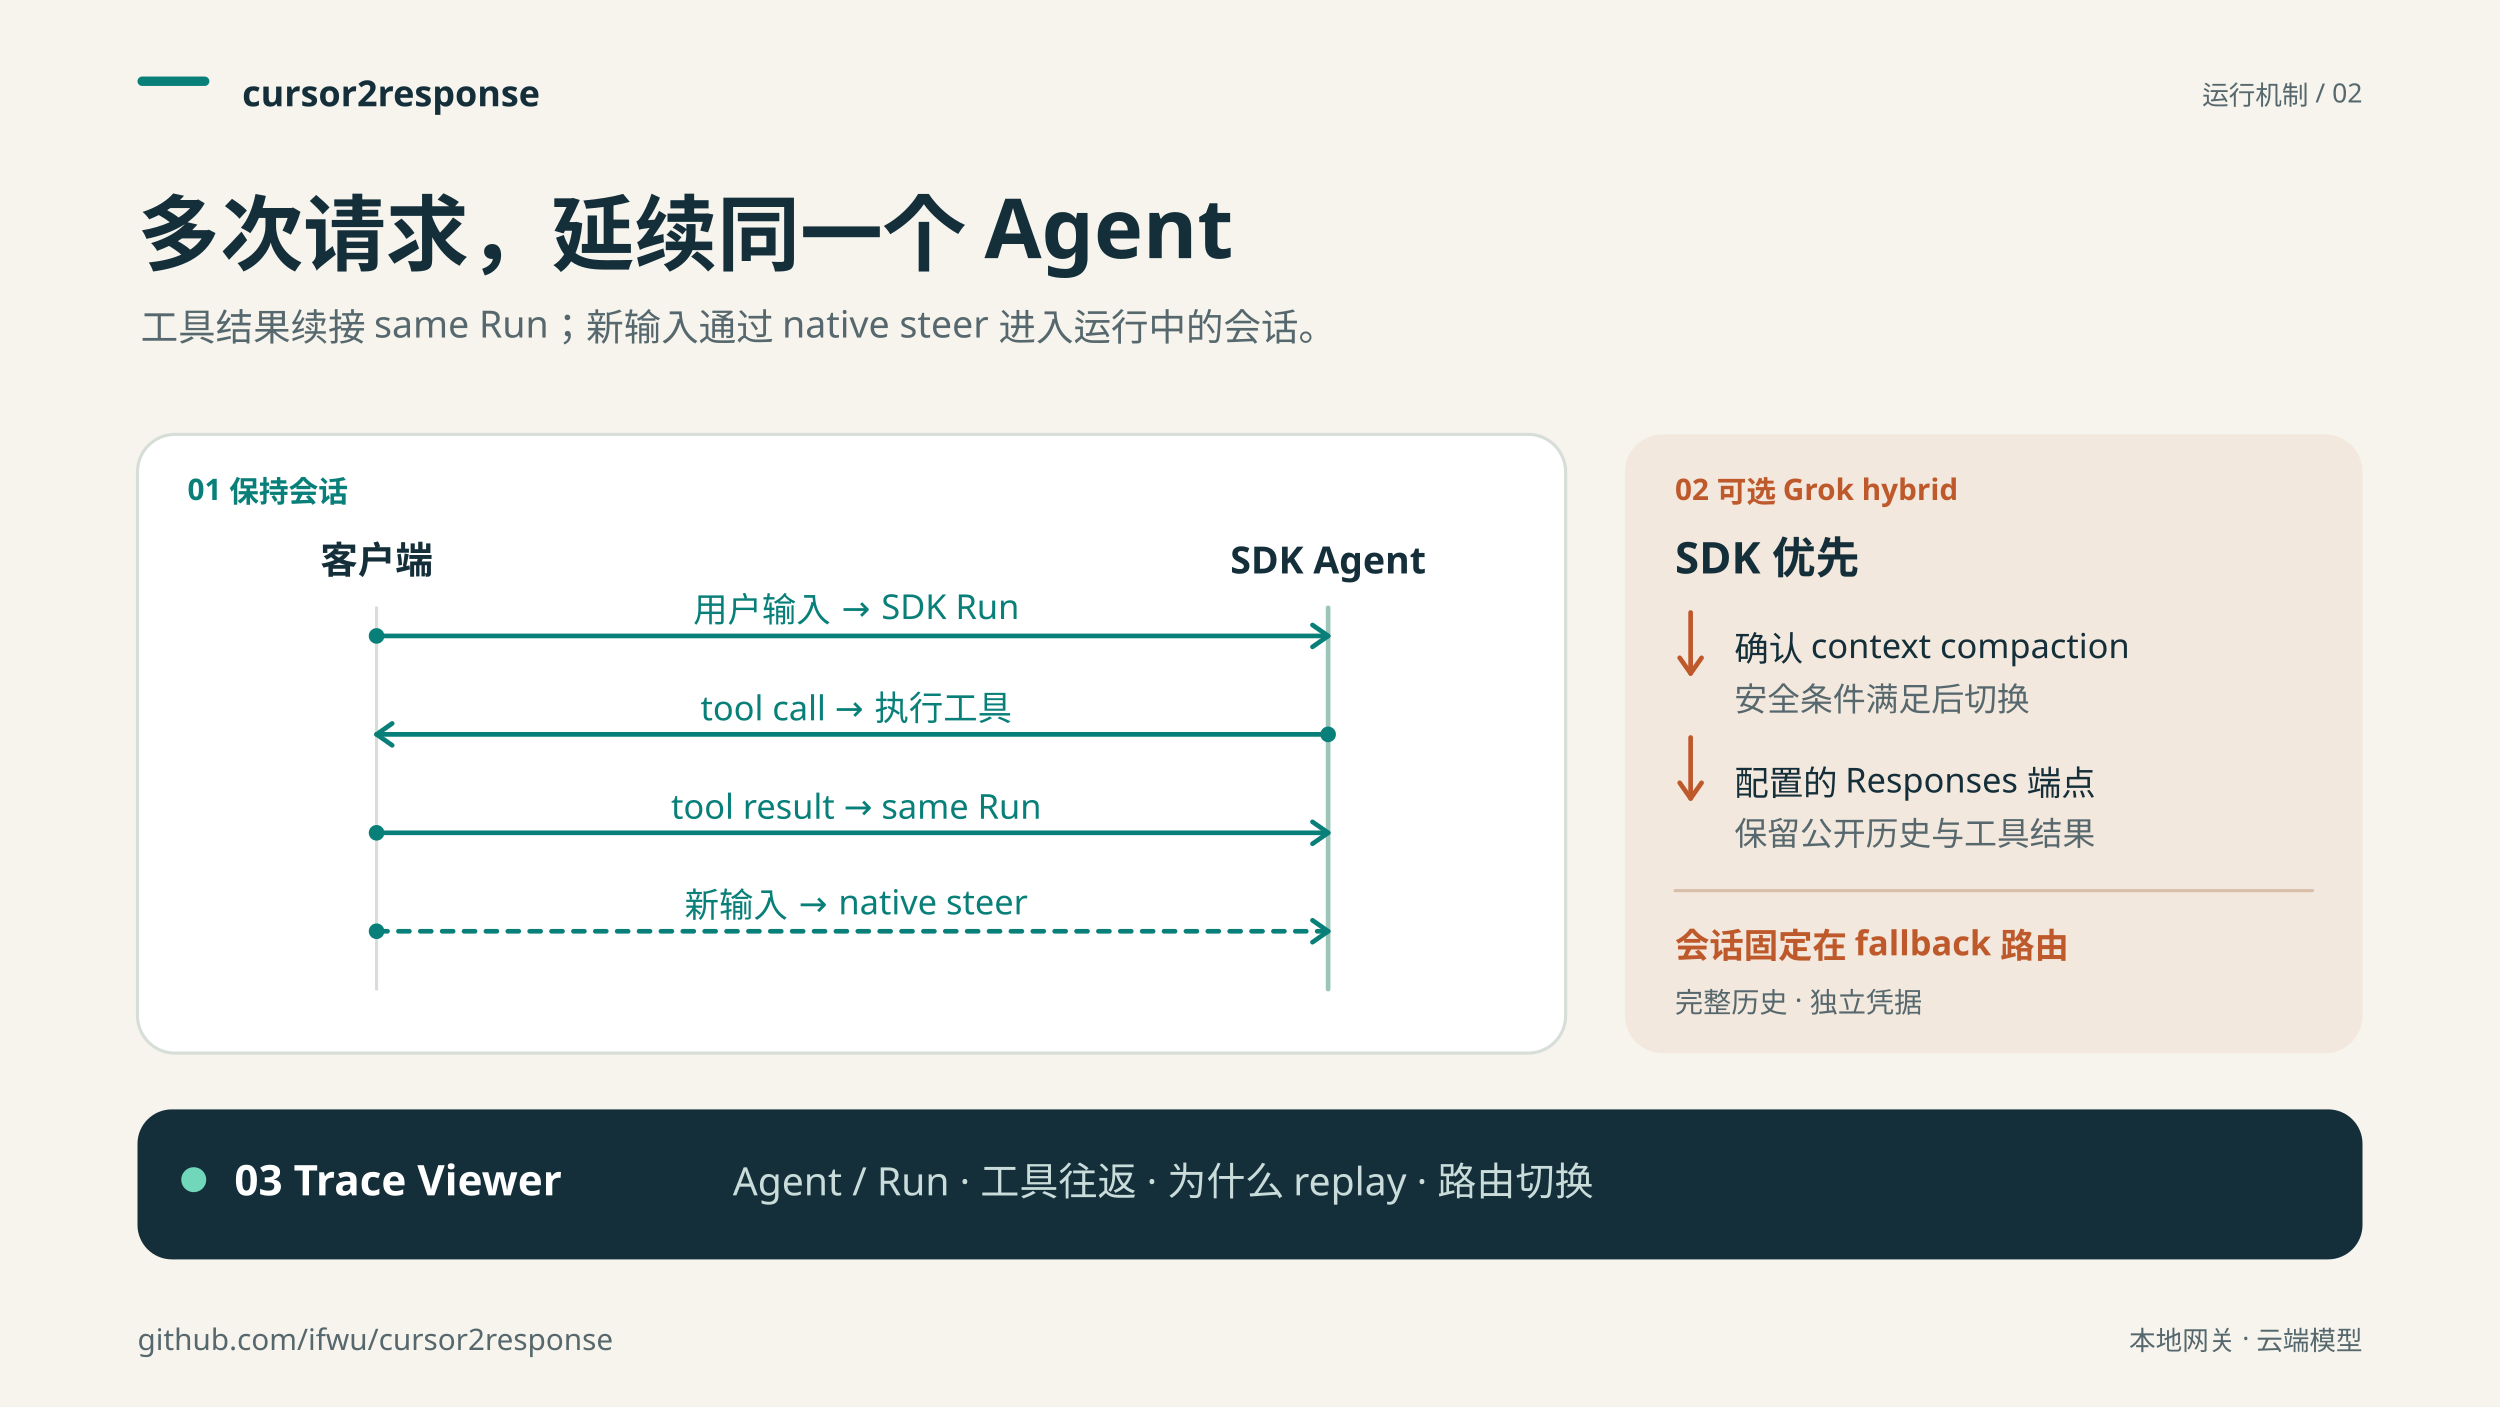
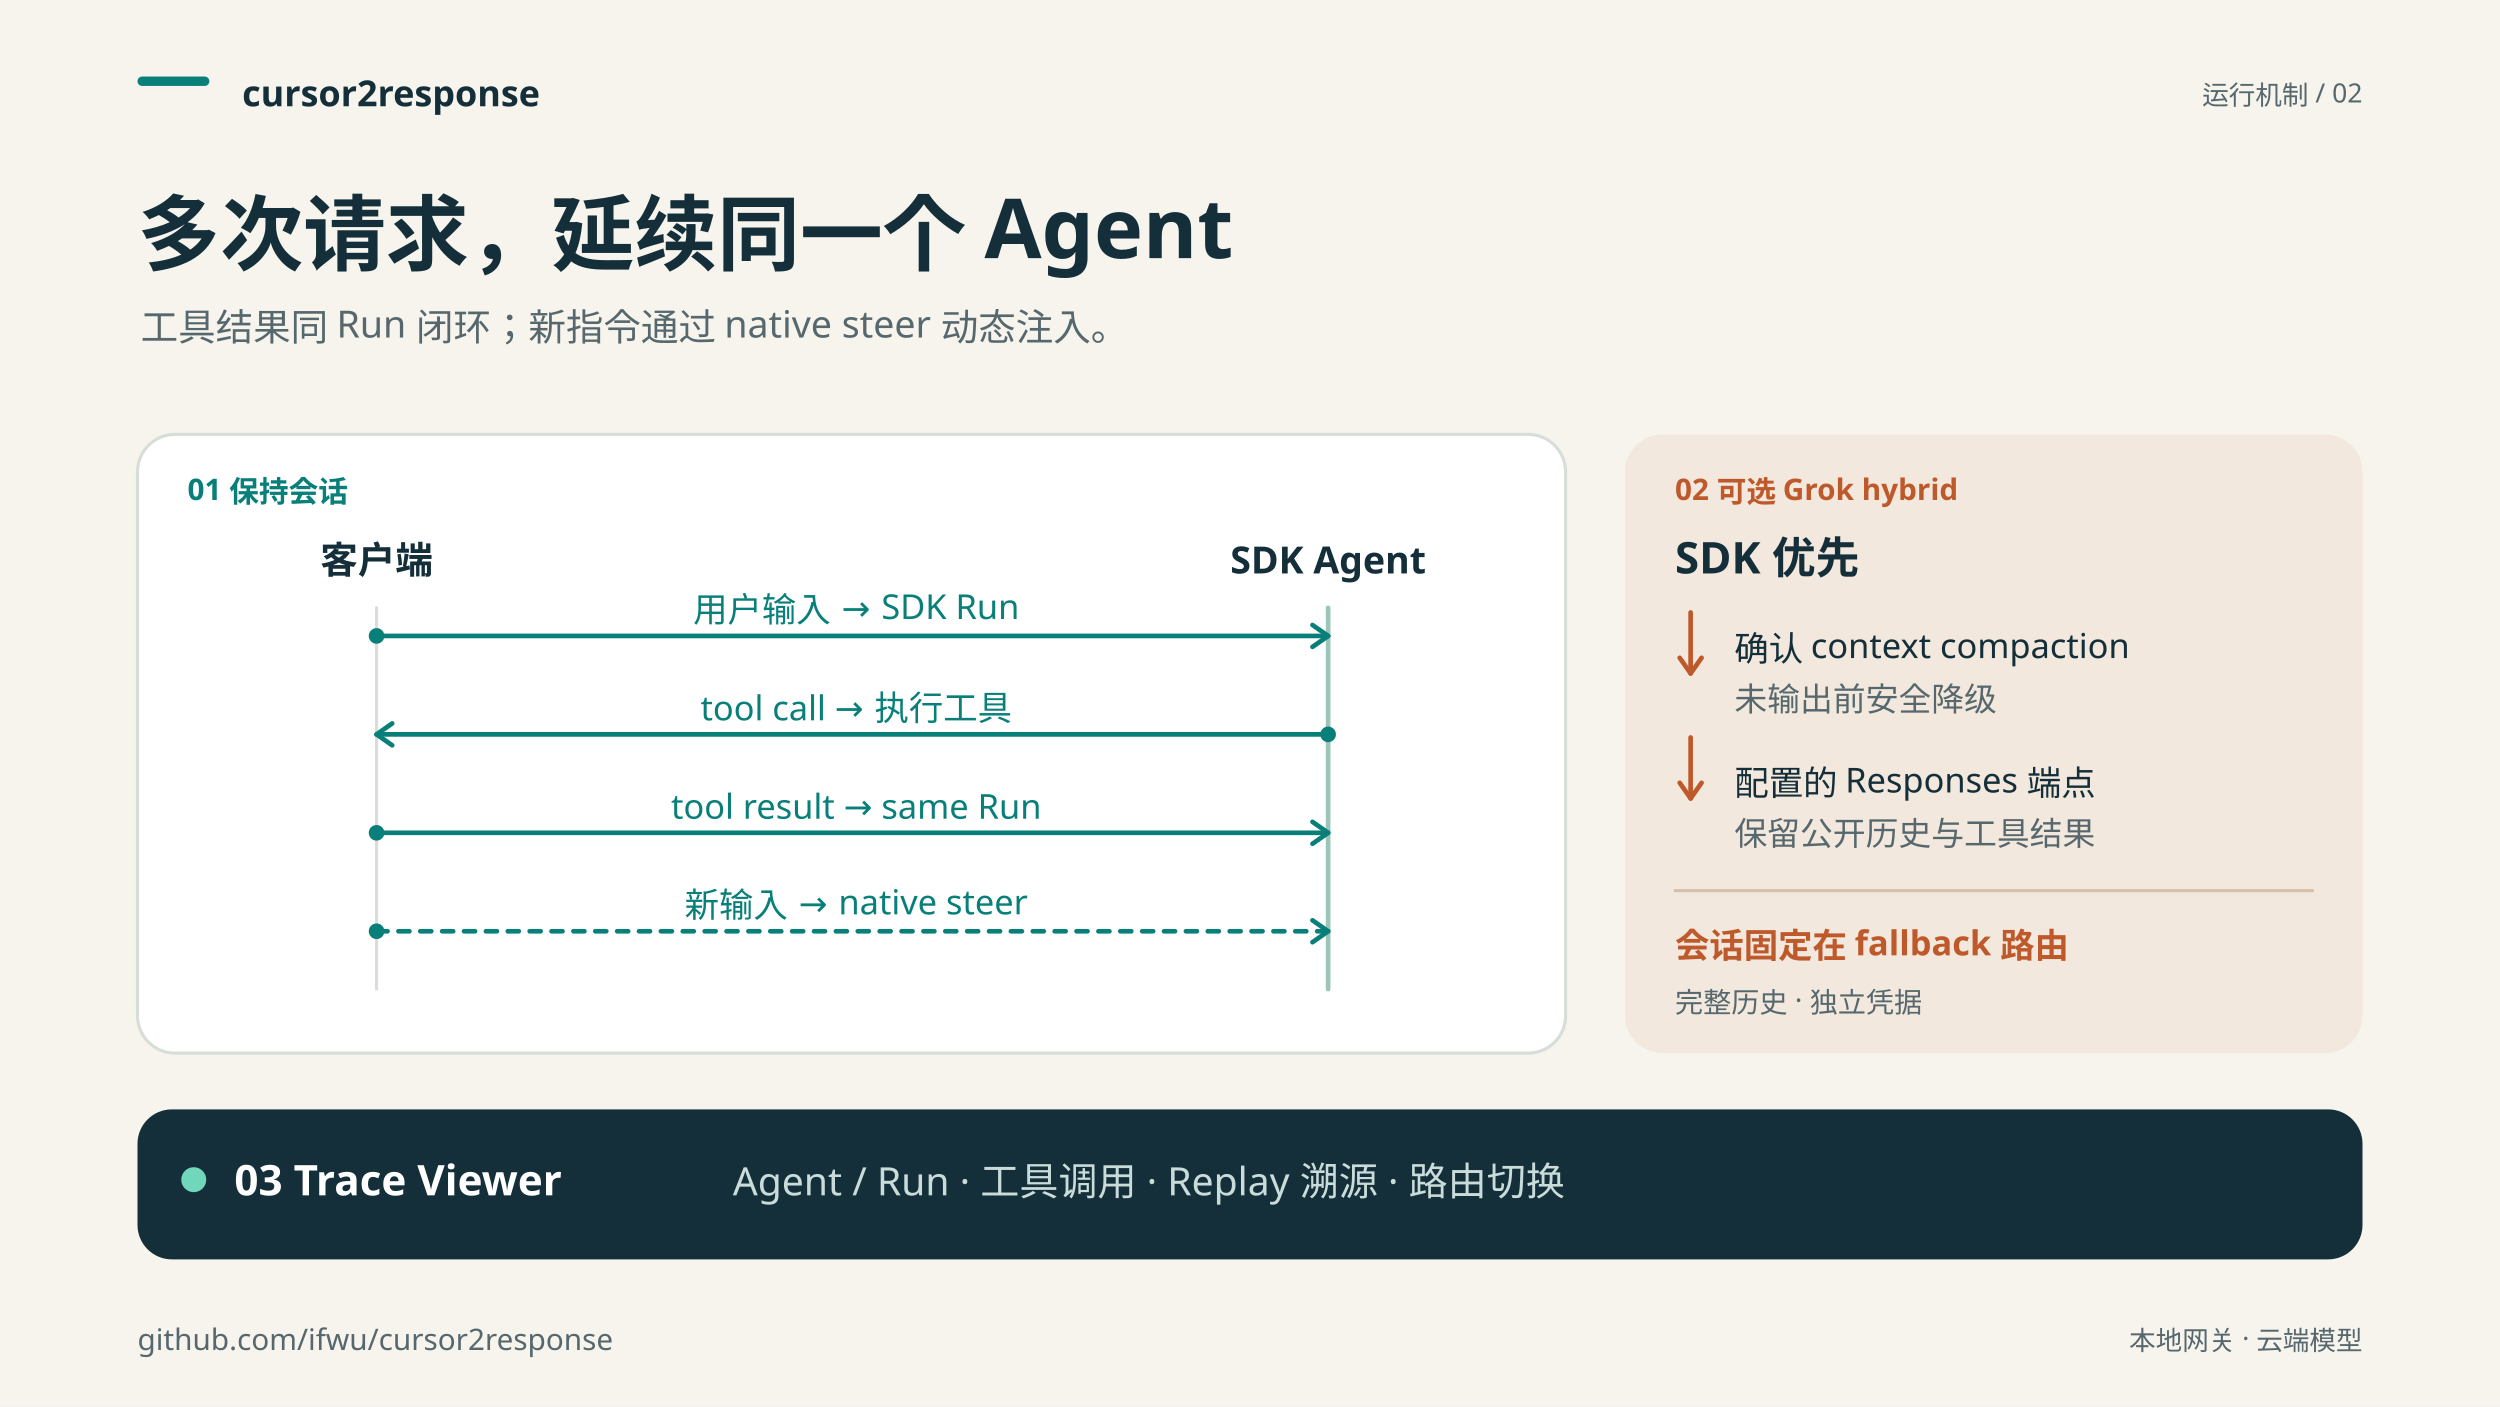
<svg xmlns="http://www.w3.org/2000/svg" width="1600" height="900" viewBox="0 0 1600 900" role="img" aria-label="cursor2response 会话续接与受控 fallback">
  <g font-family="Noto Sans SC, sans-serif">
    <rect x="0" y="0" width="1600" height="900" rx="0" fill="#F6F4ED" />
    <rect x="88" y="49" width="46" height="6" rx="3" fill="#087F78" />
    <text x="155" y="68" font-size="23" fill="#142F3A" font-weight="600">cursor2response</text>
    <text x="1512" y="67" font-size="17" fill="#56686D" font-weight="500" text-anchor="end">运行机制 / 02</text>
    <text x="88" y="169" font-size="53" fill="#142F3A" font-weight="700">多次请求，延续同一个 Agent</text>
-     <text x="90" y="218" font-size="24" fill="#56686D" font-weight="400">工具结果续接 same Run；新输入通过 native steer 进入运行中的会话。</text>
+     <text x="90" y="218" font-size="24" fill="#56686D" font-weight="400">工具结果同 Run 闭环；新指令通过 native steer 动态注入。</text>
    <rect x="88" y="278" width="914" height="396" rx="24" fill="#FFFFFF" stroke="#D6DED7" stroke-width="2" />
    <text x="120" y="320" font-size="19" fill="#087F78" font-weight="600">01  保持会话</text>
    <text x="241" y="367" font-size="24" fill="#142F3A" font-weight="600" text-anchor="middle">客户端</text>
    <text x="850" y="367" font-size="24" fill="#142F3A" font-weight="600" text-anchor="middle">SDK Agent</text>
    <path d="M 241 389 V 633" fill="none" stroke="#D6DED7" stroke-width="2" stroke-linecap="round" stroke-linejoin="round" />
    <path d="M 850 389 V 633" fill="none" stroke="#9BC5B8" stroke-width="3" stroke-linecap="round" stroke-linejoin="round" />
    <circle cx="241" cy="407" r="5" fill="#087F78" />
    <path d="M 241 407 H 850" fill="none" stroke="#087F78" stroke-width="3" stroke-linecap="round" stroke-linejoin="round" />
    <path d="M 840 400 L 850 407 L 840 414" fill="none" stroke="#087F78" stroke-width="3" stroke-linecap="round" stroke-linejoin="round" />
    <rect x="335" y="377" width="425" height="28" rx="0" fill="#FFFFFF" />
    <text x="548" y="398" font-size="22" fill="#087F78" font-weight="500" text-anchor="middle">用户输入 → SDK Run</text>
    <circle cx="850" cy="470" r="5" fill="#087F78" />
    <path d="M 850 470 H 241" fill="none" stroke="#087F78" stroke-width="3" stroke-linecap="round" stroke-linejoin="round" />
    <path d="M 251 463 L 241 470 L 251 477" fill="none" stroke="#087F78" stroke-width="3" stroke-linecap="round" stroke-linejoin="round" />
    <rect x="335" y="440" width="425" height="28" rx="0" fill="#FFFFFF" />
    <text x="548" y="461" font-size="22" fill="#087F78" font-weight="500" text-anchor="middle">tool call → 执行工具</text>
    <circle cx="241" cy="533" r="5" fill="#087F78" />
    <path d="M 241 533 H 850" fill="none" stroke="#087F78" stroke-width="3" stroke-linecap="round" stroke-linejoin="round" />
    <path d="M 840 526 L 850 533 L 840 540" fill="none" stroke="#087F78" stroke-width="3" stroke-linecap="round" stroke-linejoin="round" />
    <rect x="335" y="503" width="425" height="28" rx="0" fill="#FFFFFF" />
    <text x="548" y="524" font-size="22" fill="#087F78" font-weight="500" text-anchor="middle">tool result → same Run</text>
    <circle cx="241" cy="596" r="5" fill="#087F78" />
    <path d="M 241 596 H 850" fill="none" stroke="#087F78" stroke-width="3" stroke-linecap="round" stroke-linejoin="round" stroke-dasharray="7 7" />
    <path d="M 840 589 L 850 596 L 840 603" fill="none" stroke="#087F78" stroke-width="3" stroke-linecap="round" stroke-linejoin="round" />
    <rect x="335" y="566" width="425" height="28" rx="0" fill="#FFFFFF" />
    <text x="548" y="587" font-size="22" fill="#087F78" font-weight="500" text-anchor="middle">新输入 → native steer</text>
    <rect x="1040" y="278" width="472" height="396" rx="24" fill="#F3E8DD" />
    <text x="1072" y="320" font-size="19" fill="#BE592B" font-weight="600">02  可选 Grok hybrid</text>
    <text x="1072" y="367" font-size="28" fill="#142F3A" font-weight="600">SDK 优先</text>
    <path d="M 1082 392 V 431" fill="none" stroke="#BE592B" stroke-width="3" stroke-linecap="round" stroke-linejoin="round" />
    <path d="M 1075 421 L 1082 431 L 1089 421" fill="none" stroke="#BE592B" stroke-width="3" stroke-linecap="round" stroke-linejoin="round" />
    <text x="1110" y="423" font-size="22" fill="#142F3A" font-weight="500">确认 context compaction</text>
-     <text x="1110" y="455" font-size="21" fill="#56686D" font-weight="400">安全条件满足后切换</text>
+     <text x="1110" y="455" font-size="21" fill="#56686D" font-weight="400">未输出前安全降级</text>
    <path d="M 1082 472 V 511" fill="none" stroke="#BE592B" stroke-width="3" stroke-linecap="round" stroke-linejoin="round" />
    <path d="M 1075 501 L 1082 511 L 1089 501" fill="none" stroke="#BE592B" stroke-width="3" stroke-linecap="round" stroke-linejoin="round" />
    <text x="1110" y="509" font-size="22" fill="#142F3A" font-weight="500">配置的 Responses 端点</text>
    <text x="1110" y="541" font-size="21" fill="#56686D" font-weight="400">保留公开历史与工具结果</text>
    <path d="M 1072 570 H 1480" fill="none" stroke="#D7BFA9" stroke-width="2" stroke-linecap="round" stroke-linejoin="round" />
    <text x="1072" y="613" font-size="22" fill="#BE592B" font-weight="600">会话固定在 fallback 路由</text>
    <text x="1072" y="648" font-size="18" fill="#56686D" font-weight="400">完整历史 · 独立凭据</text>
    <rect x="88" y="710" width="1424" height="96" rx="22" fill="#142F3A" />
    <circle cx="124" cy="755" r="8" fill="#70D7BB" />
    <text x="150" y="765" font-size="27" fill="#FFFFFF" font-weight="600">03  Trace Viewer</text>
-     <text x="469" y="765" font-size="25" fill="#C9DCDA" font-weight="400">Agent / Run · 工具往返 · 为什么 replay · 路由切换</text>
+     <text x="469" y="765" font-size="25" fill="#C9DCDA" font-weight="400">Agent / Run · 工具调用 · Replay 溯源 · 路由切换</text>
    <text x="88" y="864" font-size="19" fill="#56686D" font-weight="400">github.com/ifwu/cursor2response</text>
    <text x="1512" y="864" font-size="17" fill="#56686D" font-weight="500" text-anchor="end">本地网关 · 云端模型</text>
  </g>
</svg>
